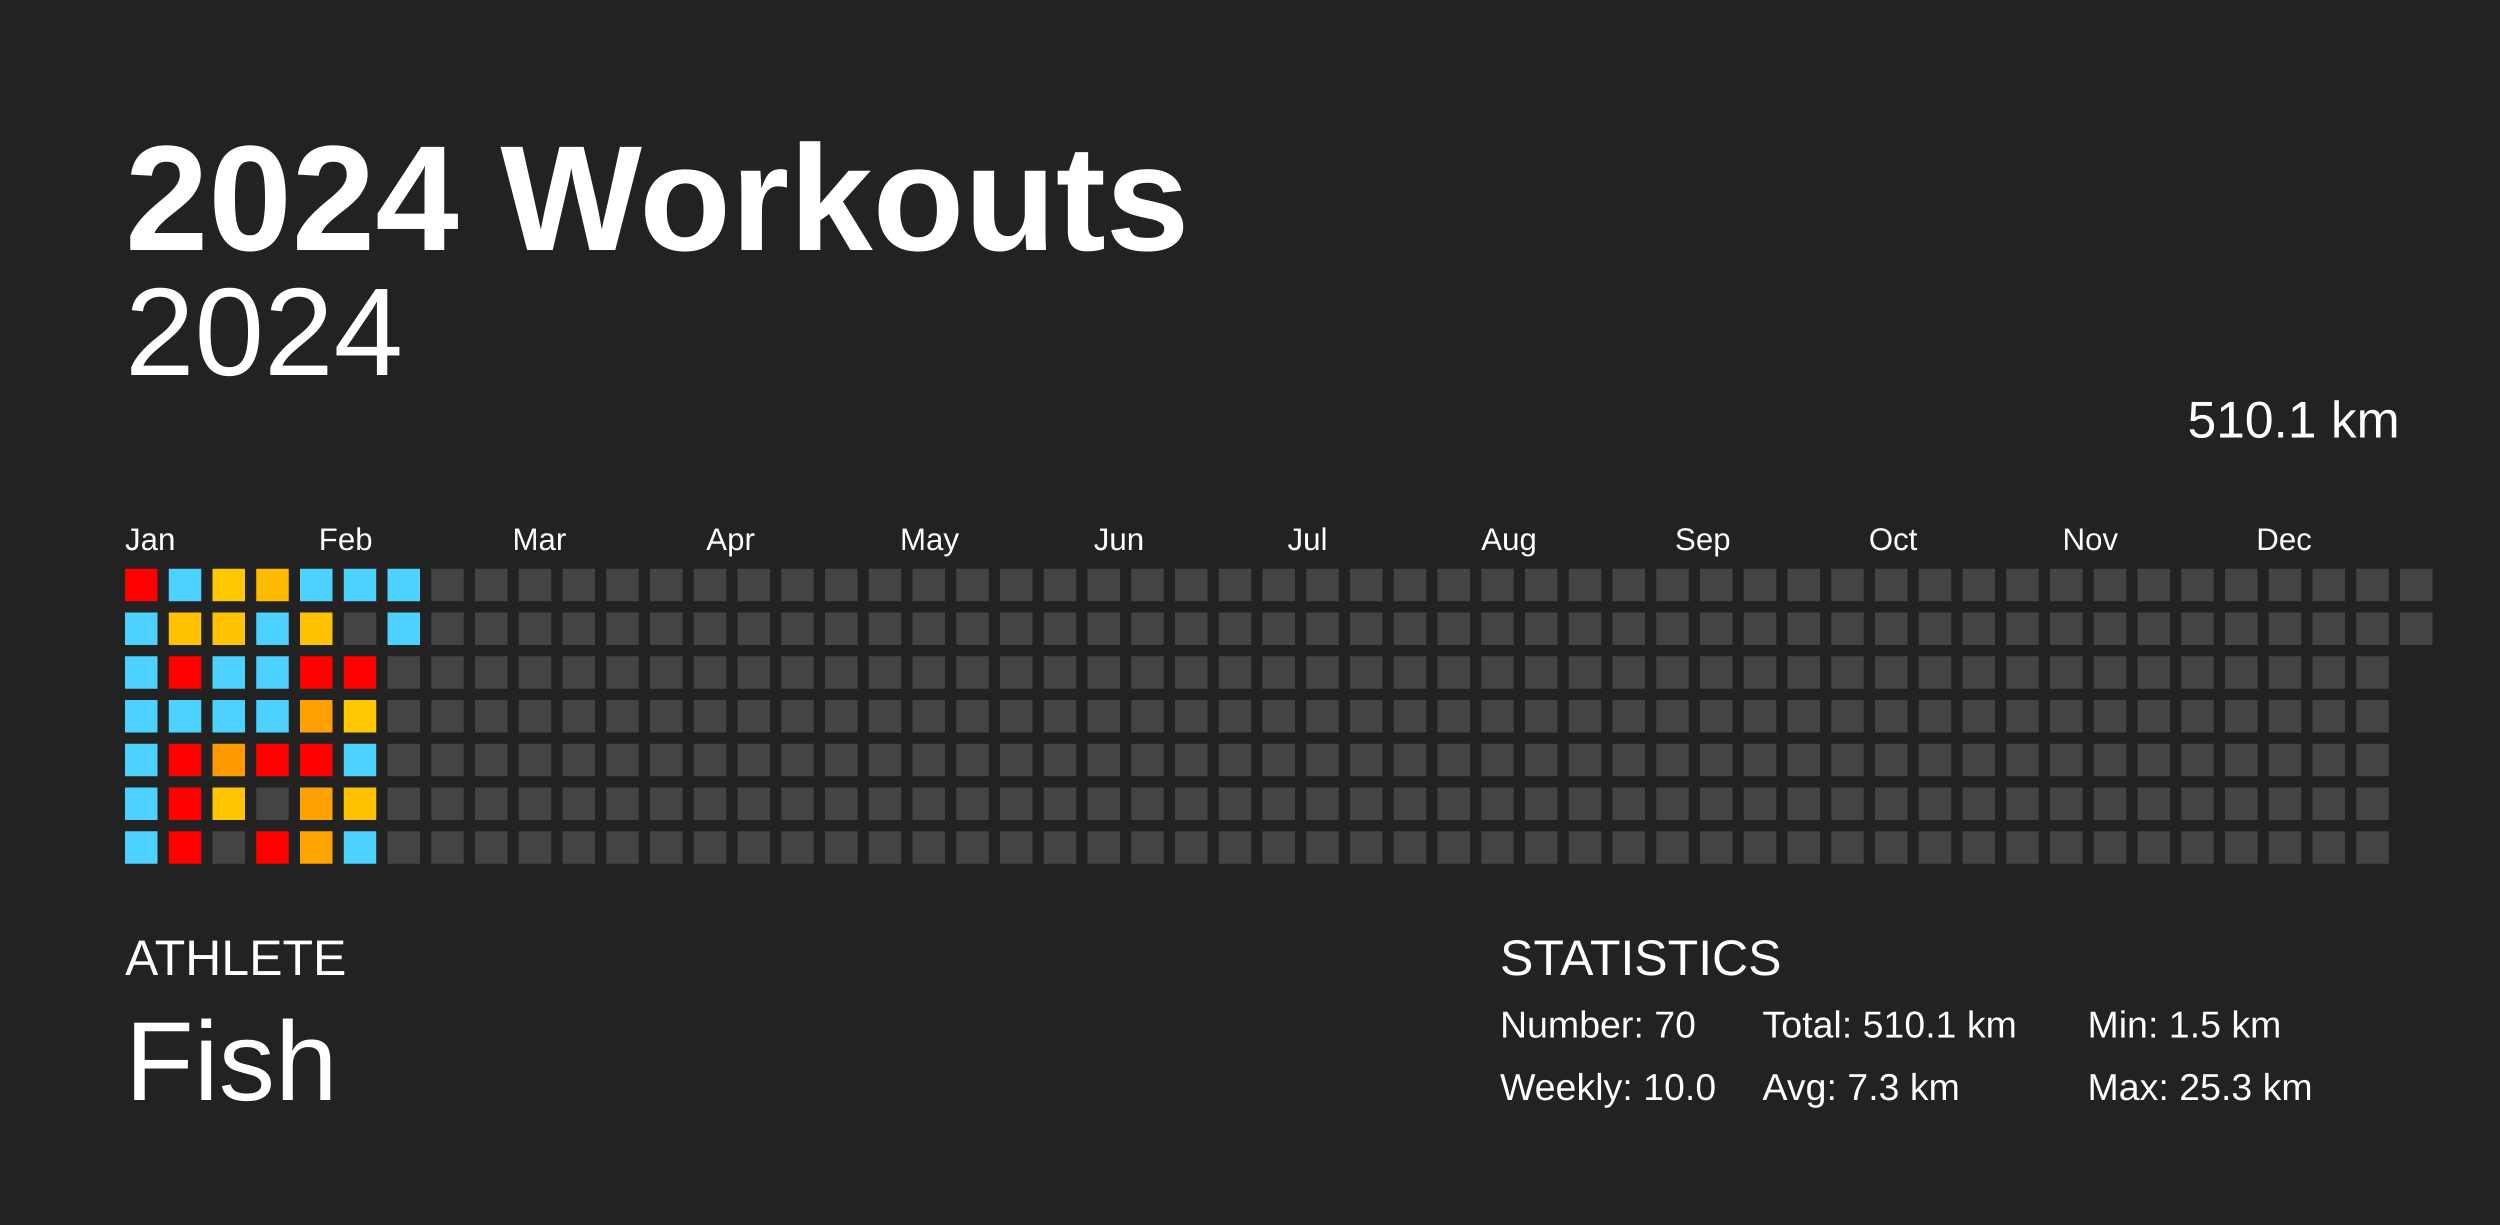
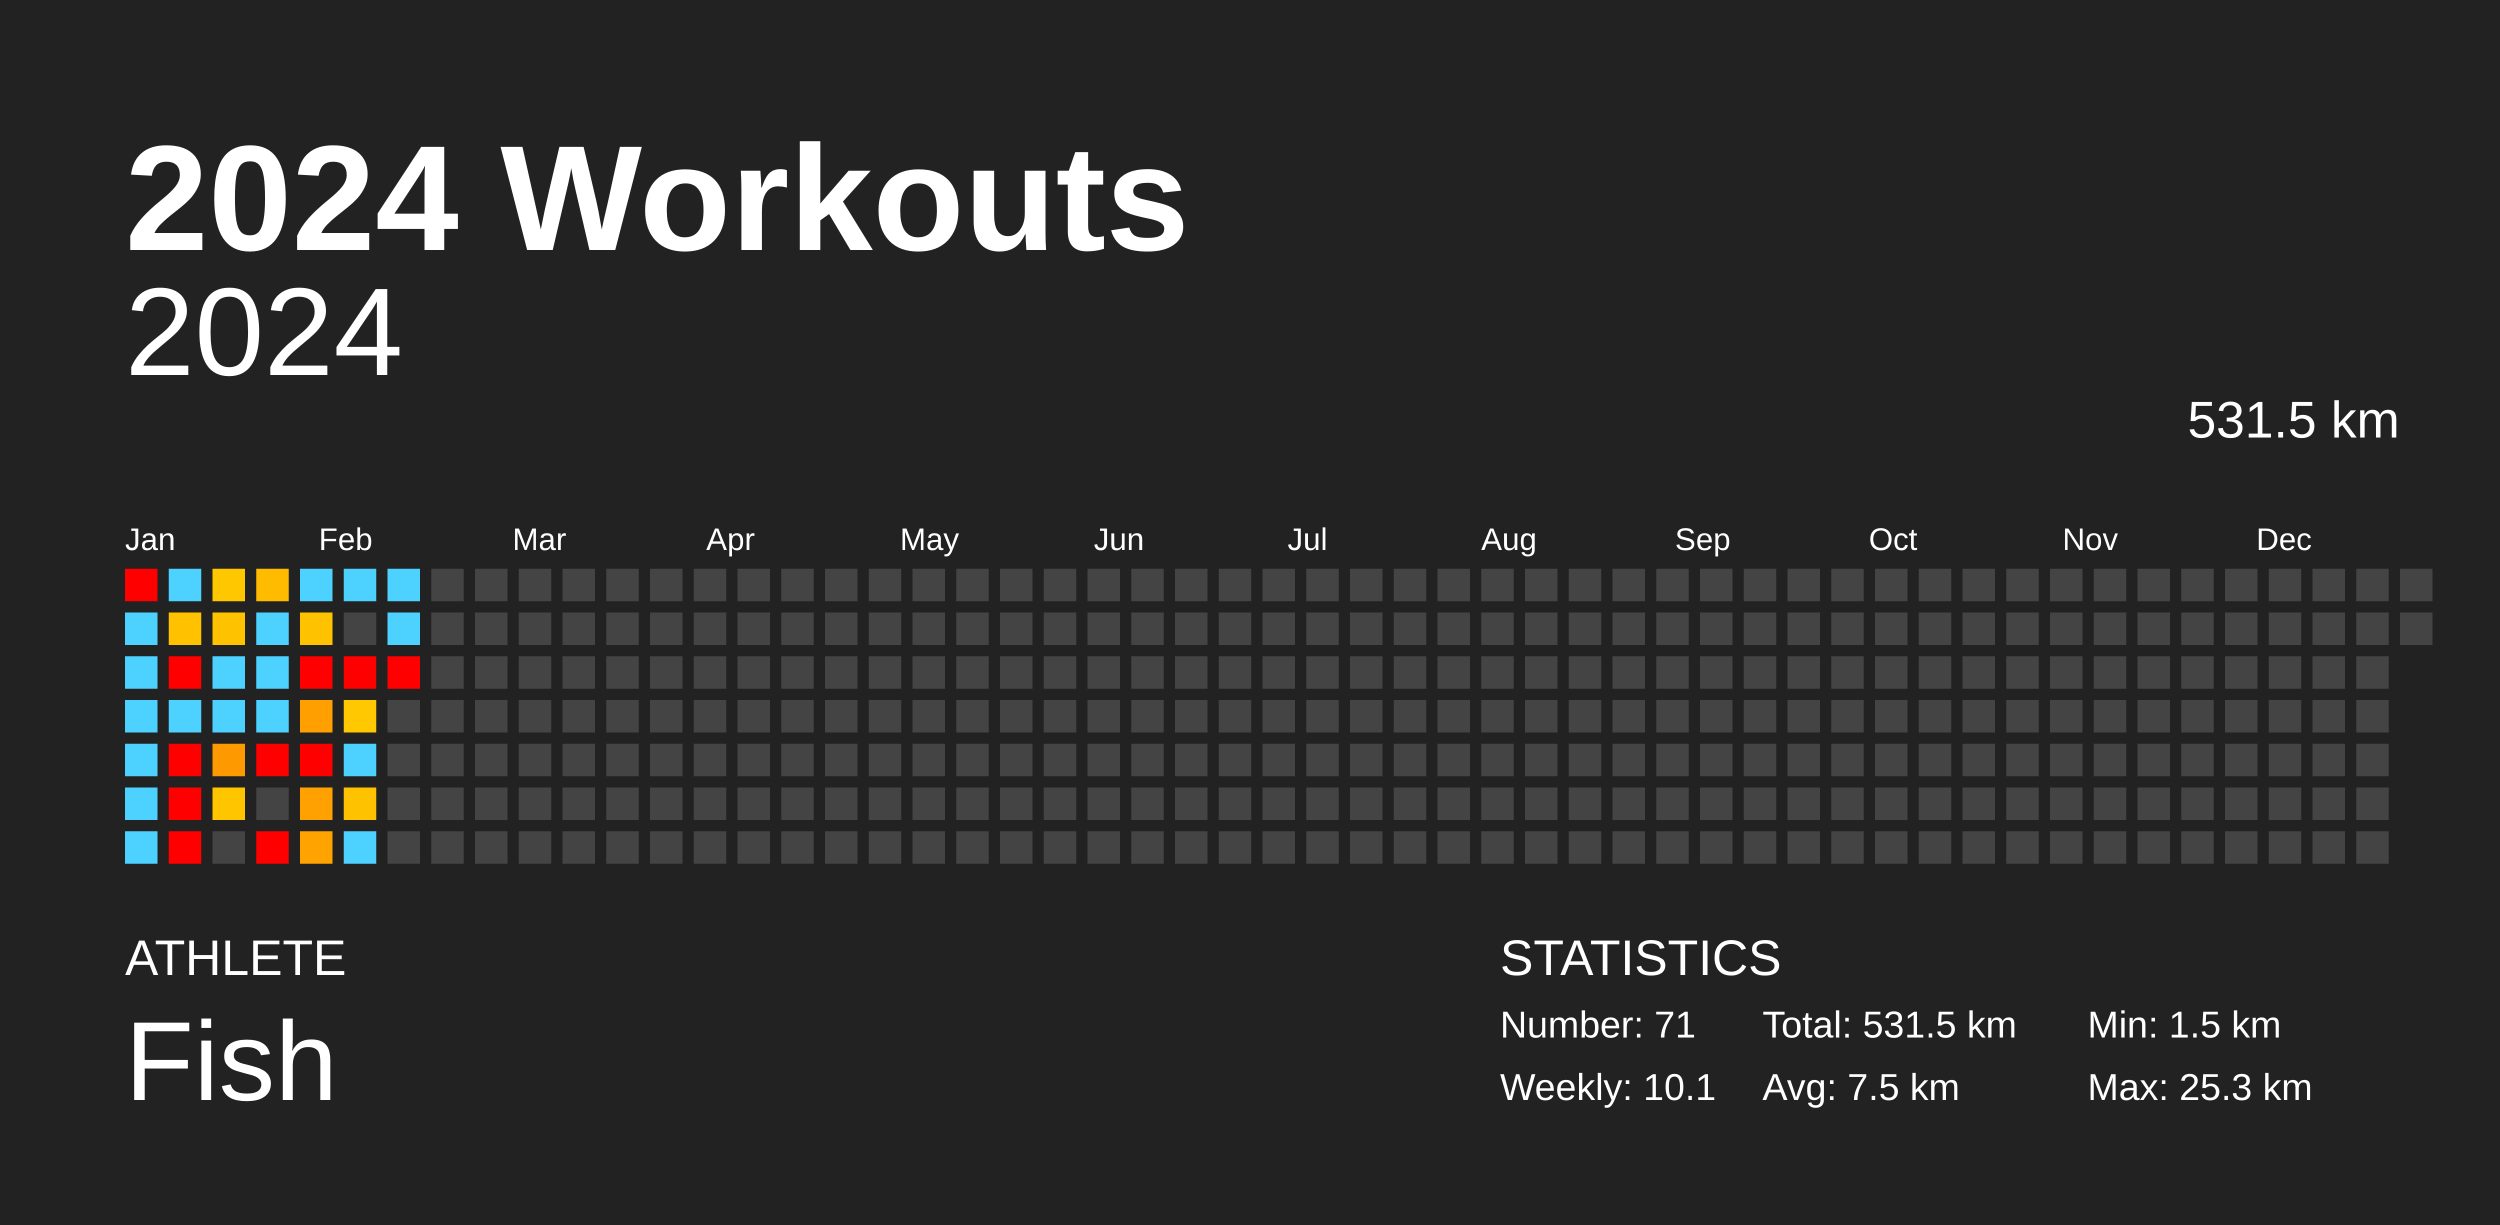
<svg xmlns="http://www.w3.org/2000/svg" baseProfile="full" height="98mm" version="1.1" viewBox="0,0,200,98" width="200mm">
  <defs />
  <rect fill="#222222" height="98" width="200" x="0" y="0" />
  <text fill="#FFFFFF" style="font-size:12px; font-family:Arial; font-weight:bold;" x="10" y="20">2024 Workouts</text>
  <text fill="#FFFFFF" style="font-size:4px; font-family:Arial" x="10" y="78">ATHLETE</text>
  <text fill="#FFFFFF" style="font-size:9px; font-family:Arial" x="10" y="88">Fish</text>
  <text fill="#FFFFFF" style="font-size:4px; font-family:Arial" x="120" y="78">STATISTICS</text>
-   <text fill="#FFFFFF" style="font-size:3px; font-family:Arial" x="120" y="83">Number: 70</text>
-   <text fill="#FFFFFF" style="font-size:3px; font-family:Arial" x="120" y="88">Weekly: 10.0</text>
-   <text fill="#FFFFFF" style="font-size:3px; font-family:Arial" x="141" y="83">Total: 510.1 km</text>
-   <text fill="#FFFFFF" style="font-size:3px; font-family:Arial" x="141" y="88">Avg: 7.3 km</text>
+   <text fill="#FFFFFF" style="font-size:3px; font-family:Arial" x="120" y="83">Number: 71</text>
+   <text fill="#FFFFFF" style="font-size:3px; font-family:Arial" x="120" y="88">Weekly: 10.1</text>
+   <text fill="#FFFFFF" style="font-size:3px; font-family:Arial" x="141" y="83">Total: 531.5 km</text>
+   <text fill="#FFFFFF" style="font-size:3px; font-family:Arial" x="141" y="88">Avg: 7.5 km</text>
  <text fill="#FFFFFF" style="font-size:3px; font-family:Arial" x="167" y="83">Min: 1.5 km</text>
  <text fill="#FFFFFF" style="font-size:3px; font-family:Arial" x="167" y="88">Max: 25.3 km</text>
  <text alignment-baseline="hanging" fill="#FFFFFF" style="font-size:10.0px; font-family:Arial;" x="10" y="30">2024</text>
-   <text alignment-baseline="hanging" fill="#FFFFFF" style="font-size:4.125px; font-family:Arial;" x="175" y="35">510.1 km</text>
+   <text alignment-baseline="hanging" fill="#FFFFFF" style="font-size:4.125px; font-family:Arial;" x="175" y="35">531.5 km</text>
  <text fill="#FFFFFF" style="font-size:2.5px; font-family:Arial" x="10.0" y="44">Jan</text>
  <text fill="#FFFFFF" style="font-size:2.5px; font-family:Arial" x="25.5" y="44">Feb</text>
  <text fill="#FFFFFF" style="font-size:2.5px; font-family:Arial" x="41.0" y="44">Mar</text>
  <text fill="#FFFFFF" style="font-size:2.5px; font-family:Arial" x="56.5" y="44">Apr</text>
  <text fill="#FFFFFF" style="font-size:2.5px; font-family:Arial" x="72.0" y="44">May</text>
  <text fill="#FFFFFF" style="font-size:2.5px; font-family:Arial" x="87.5" y="44">Jun</text>
  <text fill="#FFFFFF" style="font-size:2.5px; font-family:Arial" x="103.0" y="44">Jul</text>
  <text fill="#FFFFFF" style="font-size:2.5px; font-family:Arial" x="118.5" y="44">Aug</text>
  <text fill="#FFFFFF" style="font-size:2.5px; font-family:Arial" x="134.0" y="44">Sep</text>
  <text fill="#FFFFFF" style="font-size:2.5px; font-family:Arial" x="149.5" y="44">Oct</text>
  <text fill="#FFFFFF" style="font-size:2.5px; font-family:Arial" x="165.0" y="44">Nov</text>
  <text fill="#FFFFFF" style="font-size:2.5px; font-family:Arial" x="180.5" y="44">Dec</text>
  <rect fill="red" height="2.6" width="2.6" x="10.0" y="45.5" />
  <rect fill="#4dd2ff" height="2.6" width="2.6" x="10.0" y="49.0" />
  <rect fill="#4dd2ff" height="2.6" width="2.6" x="10.0" y="52.5" />
  <rect fill="#4dd2ff" height="2.6" width="2.6" x="10.0" y="56.0" />
  <rect fill="#4dd2ff" height="2.6" width="2.6" x="10.0" y="59.5" />
  <rect fill="#4dd2ff" height="2.6" width="2.6" x="10.0" y="63.0" />
  <rect fill="#4dd2ff" height="2.6" width="2.6" x="10.0" y="66.5" />
  <rect fill="#4dd2ff" height="2.6" width="2.6" x="13.5" y="45.5" />
  <rect fill="#ffc100" height="2.6" width="2.6" x="13.5" y="49.0" />
  <rect fill="red" height="2.6" width="2.6" x="13.5" y="52.5" />
  <rect fill="#4dd2ff" height="2.6" width="2.6" x="13.5" y="56.0" />
  <rect fill="red" height="2.6" width="2.6" x="13.5" y="59.5" />
  <rect fill="red" height="2.6" width="2.6" x="13.5" y="63.0" />
  <rect fill="red" height="2.6" width="2.6" x="13.5" y="66.5" />
  <rect fill="#ffc700" height="2.6" width="2.6" x="17.0" y="45.5" />
  <rect fill="#ffc200" height="2.6" width="2.6" x="17.0" y="49.0" />
  <rect fill="#4dd2ff" height="2.6" width="2.6" x="17.0" y="52.5" />
  <rect fill="#4dd2ff" height="2.6" width="2.6" x="17.0" y="56.0" />
  <rect fill="#ff9900" height="2.6" width="2.6" x="17.0" y="59.5" />
  <rect fill="#ffc600" height="2.6" width="2.6" x="17.0" y="63.0" />
  <rect fill="#444444" height="2.6" width="2.6" x="17.0" y="66.5" />
  <rect fill="#ffbb00" height="2.6" width="2.6" x="20.5" y="45.5" />
  <rect fill="#4dd2ff" height="2.6" width="2.6" x="20.5" y="49.0" />
  <rect fill="#4dd2ff" height="2.6" width="2.6" x="20.5" y="52.5" />
  <rect fill="#4dd2ff" height="2.6" width="2.6" x="20.5" y="56.0" />
  <rect fill="red" height="2.6" width="2.6" x="20.5" y="59.5" />
  <rect fill="#444444" height="2.6" width="2.6" x="20.5" y="63.0" />
  <rect fill="red" height="2.6" width="2.6" x="20.5" y="66.5" />
  <rect fill="#4dd2ff" height="2.6" width="2.6" x="24.0" y="45.5" />
  <rect fill="#ffc200" height="2.6" width="2.6" x="24.0" y="49.0" />
  <rect fill="red" height="2.6" width="2.6" x="24.0" y="52.5" />
  <rect fill="#ffa000" height="2.6" width="2.6" x="24.0" y="56.0" />
  <rect fill="red" height="2.6" width="2.6" x="24.0" y="59.5" />
  <rect fill="#ffa100" height="2.6" width="2.6" x="24.0" y="63.0" />
  <rect fill="#ffa300" height="2.6" width="2.6" x="24.0" y="66.5" />
  <rect fill="#4dd2ff" height="2.6" width="2.6" x="27.5" y="45.5" />
  <rect fill="#444444" height="2.6" width="2.6" x="27.5" y="49.0" />
  <rect fill="red" height="2.6" width="2.6" x="27.5" y="52.5" />
  <rect fill="#ffc800" height="2.6" width="2.6" x="27.5" y="56.0" />
  <rect fill="#4dd2ff" height="2.6" width="2.6" x="27.5" y="59.5" />
  <rect fill="#ffc200" height="2.6" width="2.6" x="27.5" y="63.0" />
  <rect fill="#4dd2ff" height="2.6" width="2.6" x="27.5" y="66.5" />
  <rect fill="#4dd2ff" height="2.6" width="2.6" x="31.0" y="45.5" />
  <rect fill="#4dd2ff" height="2.6" width="2.6" x="31.0" y="49.0" />
-   <rect fill="#444444" height="2.6" width="2.6" x="31.0" y="52.5" />
+   <rect fill="red" height="2.6" width="2.6" x="31.0" y="52.5" />
  <rect fill="#444444" height="2.6" width="2.6" x="31.0" y="56.0" />
  <rect fill="#444444" height="2.6" width="2.6" x="31.0" y="59.5" />
  <rect fill="#444444" height="2.6" width="2.6" x="31.0" y="63.0" />
  <rect fill="#444444" height="2.6" width="2.6" x="31.0" y="66.5" />
  <rect fill="#444444" height="2.6" width="2.6" x="34.5" y="45.5" />
  <rect fill="#444444" height="2.6" width="2.6" x="34.5" y="49.0" />
  <rect fill="#444444" height="2.6" width="2.6" x="34.5" y="52.5" />
  <rect fill="#444444" height="2.6" width="2.6" x="34.5" y="56.0" />
  <rect fill="#444444" height="2.6" width="2.6" x="34.5" y="59.5" />
  <rect fill="#444444" height="2.6" width="2.6" x="34.5" y="63.0" />
  <rect fill="#444444" height="2.6" width="2.6" x="34.5" y="66.5" />
  <rect fill="#444444" height="2.6" width="2.6" x="38.0" y="45.5" />
  <rect fill="#444444" height="2.6" width="2.6" x="38.0" y="49.0" />
  <rect fill="#444444" height="2.6" width="2.6" x="38.0" y="52.5" />
  <rect fill="#444444" height="2.6" width="2.6" x="38.0" y="56.0" />
  <rect fill="#444444" height="2.6" width="2.6" x="38.0" y="59.5" />
  <rect fill="#444444" height="2.6" width="2.6" x="38.0" y="63.0" />
  <rect fill="#444444" height="2.6" width="2.6" x="38.0" y="66.5" />
  <rect fill="#444444" height="2.6" width="2.6" x="41.5" y="45.5" />
  <rect fill="#444444" height="2.6" width="2.6" x="41.5" y="49.0" />
  <rect fill="#444444" height="2.6" width="2.6" x="41.5" y="52.5" />
  <rect fill="#444444" height="2.6" width="2.6" x="41.5" y="56.0" />
  <rect fill="#444444" height="2.6" width="2.6" x="41.5" y="59.5" />
  <rect fill="#444444" height="2.6" width="2.6" x="41.5" y="63.0" />
  <rect fill="#444444" height="2.6" width="2.6" x="41.5" y="66.5" />
  <rect fill="#444444" height="2.6" width="2.6" x="45.0" y="45.5" />
  <rect fill="#444444" height="2.6" width="2.6" x="45.0" y="49.0" />
  <rect fill="#444444" height="2.6" width="2.6" x="45.0" y="52.5" />
  <rect fill="#444444" height="2.6" width="2.6" x="45.0" y="56.0" />
  <rect fill="#444444" height="2.6" width="2.6" x="45.0" y="59.5" />
  <rect fill="#444444" height="2.6" width="2.6" x="45.0" y="63.0" />
  <rect fill="#444444" height="2.6" width="2.6" x="45.0" y="66.5" />
  <rect fill="#444444" height="2.6" width="2.6" x="48.5" y="45.5" />
  <rect fill="#444444" height="2.6" width="2.6" x="48.5" y="49.0" />
  <rect fill="#444444" height="2.6" width="2.6" x="48.5" y="52.5" />
  <rect fill="#444444" height="2.6" width="2.6" x="48.5" y="56.0" />
  <rect fill="#444444" height="2.6" width="2.6" x="48.5" y="59.5" />
  <rect fill="#444444" height="2.6" width="2.6" x="48.5" y="63.0" />
  <rect fill="#444444" height="2.6" width="2.6" x="48.5" y="66.5" />
  <rect fill="#444444" height="2.6" width="2.6" x="52.0" y="45.5" />
  <rect fill="#444444" height="2.6" width="2.6" x="52.0" y="49.0" />
  <rect fill="#444444" height="2.6" width="2.6" x="52.0" y="52.5" />
  <rect fill="#444444" height="2.6" width="2.6" x="52.0" y="56.0" />
  <rect fill="#444444" height="2.6" width="2.6" x="52.0" y="59.5" />
  <rect fill="#444444" height="2.6" width="2.6" x="52.0" y="63.0" />
  <rect fill="#444444" height="2.6" width="2.6" x="52.0" y="66.5" />
  <rect fill="#444444" height="2.6" width="2.6" x="55.5" y="45.5" />
  <rect fill="#444444" height="2.6" width="2.6" x="55.5" y="49.0" />
  <rect fill="#444444" height="2.6" width="2.6" x="55.5" y="52.5" />
  <rect fill="#444444" height="2.6" width="2.6" x="55.5" y="56.0" />
  <rect fill="#444444" height="2.6" width="2.6" x="55.5" y="59.5" />
  <rect fill="#444444" height="2.6" width="2.6" x="55.5" y="63.0" />
  <rect fill="#444444" height="2.6" width="2.6" x="55.5" y="66.5" />
  <rect fill="#444444" height="2.6" width="2.6" x="59.0" y="45.5" />
  <rect fill="#444444" height="2.6" width="2.6" x="59.0" y="49.0" />
  <rect fill="#444444" height="2.6" width="2.6" x="59.0" y="52.5" />
  <rect fill="#444444" height="2.6" width="2.6" x="59.0" y="56.0" />
  <rect fill="#444444" height="2.6" width="2.6" x="59.0" y="59.5" />
  <rect fill="#444444" height="2.6" width="2.6" x="59.0" y="63.0" />
  <rect fill="#444444" height="2.6" width="2.6" x="59.0" y="66.5" />
  <rect fill="#444444" height="2.6" width="2.6" x="62.5" y="45.5" />
  <rect fill="#444444" height="2.6" width="2.6" x="62.5" y="49.0" />
  <rect fill="#444444" height="2.6" width="2.6" x="62.5" y="52.5" />
  <rect fill="#444444" height="2.6" width="2.6" x="62.5" y="56.0" />
  <rect fill="#444444" height="2.6" width="2.6" x="62.5" y="59.5" />
  <rect fill="#444444" height="2.6" width="2.6" x="62.5" y="63.0" />
  <rect fill="#444444" height="2.6" width="2.6" x="62.5" y="66.5" />
  <rect fill="#444444" height="2.6" width="2.6" x="66.0" y="45.5" />
  <rect fill="#444444" height="2.6" width="2.6" x="66.0" y="49.0" />
  <rect fill="#444444" height="2.6" width="2.6" x="66.0" y="52.5" />
  <rect fill="#444444" height="2.6" width="2.6" x="66.0" y="56.0" />
  <rect fill="#444444" height="2.6" width="2.6" x="66.0" y="59.5" />
  <rect fill="#444444" height="2.6" width="2.6" x="66.0" y="63.0" />
  <rect fill="#444444" height="2.6" width="2.6" x="66.0" y="66.5" />
  <rect fill="#444444" height="2.6" width="2.6" x="69.5" y="45.5" />
  <rect fill="#444444" height="2.6" width="2.6" x="69.5" y="49.0" />
  <rect fill="#444444" height="2.6" width="2.6" x="69.5" y="52.5" />
  <rect fill="#444444" height="2.6" width="2.6" x="69.5" y="56.0" />
  <rect fill="#444444" height="2.6" width="2.6" x="69.5" y="59.5" />
  <rect fill="#444444" height="2.6" width="2.6" x="69.5" y="63.0" />
  <rect fill="#444444" height="2.6" width="2.6" x="69.5" y="66.5" />
  <rect fill="#444444" height="2.6" width="2.6" x="73.0" y="45.5" />
  <rect fill="#444444" height="2.6" width="2.6" x="73.0" y="49.0" />
  <rect fill="#444444" height="2.6" width="2.6" x="73.0" y="52.5" />
  <rect fill="#444444" height="2.6" width="2.6" x="73.0" y="56.0" />
  <rect fill="#444444" height="2.6" width="2.6" x="73.0" y="59.5" />
  <rect fill="#444444" height="2.6" width="2.6" x="73.0" y="63.0" />
  <rect fill="#444444" height="2.6" width="2.6" x="73.0" y="66.5" />
  <rect fill="#444444" height="2.6" width="2.6" x="76.5" y="45.5" />
  <rect fill="#444444" height="2.6" width="2.6" x="76.5" y="49.0" />
  <rect fill="#444444" height="2.6" width="2.6" x="76.5" y="52.5" />
  <rect fill="#444444" height="2.6" width="2.6" x="76.5" y="56.0" />
  <rect fill="#444444" height="2.6" width="2.6" x="76.5" y="59.5" />
  <rect fill="#444444" height="2.6" width="2.6" x="76.5" y="63.0" />
  <rect fill="#444444" height="2.6" width="2.6" x="76.5" y="66.5" />
  <rect fill="#444444" height="2.6" width="2.6" x="80.0" y="45.5" />
  <rect fill="#444444" height="2.6" width="2.6" x="80.0" y="49.0" />
  <rect fill="#444444" height="2.6" width="2.6" x="80.0" y="52.5" />
  <rect fill="#444444" height="2.6" width="2.6" x="80.0" y="56.0" />
  <rect fill="#444444" height="2.6" width="2.6" x="80.0" y="59.5" />
  <rect fill="#444444" height="2.6" width="2.6" x="80.0" y="63.0" />
  <rect fill="#444444" height="2.6" width="2.6" x="80.0" y="66.5" />
  <rect fill="#444444" height="2.6" width="2.6" x="83.5" y="45.5" />
  <rect fill="#444444" height="2.6" width="2.6" x="83.5" y="49.0" />
  <rect fill="#444444" height="2.6" width="2.6" x="83.5" y="52.5" />
  <rect fill="#444444" height="2.6" width="2.6" x="83.5" y="56.0" />
  <rect fill="#444444" height="2.6" width="2.6" x="83.5" y="59.5" />
  <rect fill="#444444" height="2.6" width="2.6" x="83.5" y="63.0" />
  <rect fill="#444444" height="2.6" width="2.6" x="83.5" y="66.5" />
  <rect fill="#444444" height="2.6" width="2.6" x="87.0" y="45.5" />
  <rect fill="#444444" height="2.6" width="2.6" x="87.0" y="49.0" />
  <rect fill="#444444" height="2.6" width="2.6" x="87.0" y="52.5" />
  <rect fill="#444444" height="2.6" width="2.6" x="87.0" y="56.0" />
  <rect fill="#444444" height="2.6" width="2.6" x="87.0" y="59.5" />
  <rect fill="#444444" height="2.6" width="2.6" x="87.0" y="63.0" />
  <rect fill="#444444" height="2.6" width="2.6" x="87.0" y="66.5" />
  <rect fill="#444444" height="2.6" width="2.6" x="90.5" y="45.5" />
  <rect fill="#444444" height="2.6" width="2.6" x="90.5" y="49.0" />
  <rect fill="#444444" height="2.6" width="2.6" x="90.5" y="52.5" />
  <rect fill="#444444" height="2.6" width="2.6" x="90.5" y="56.0" />
  <rect fill="#444444" height="2.6" width="2.6" x="90.5" y="59.5" />
  <rect fill="#444444" height="2.6" width="2.6" x="90.5" y="63.0" />
  <rect fill="#444444" height="2.6" width="2.6" x="90.5" y="66.5" />
  <rect fill="#444444" height="2.6" width="2.6" x="94.0" y="45.5" />
  <rect fill="#444444" height="2.6" width="2.6" x="94.0" y="49.0" />
  <rect fill="#444444" height="2.6" width="2.6" x="94.0" y="52.5" />
  <rect fill="#444444" height="2.6" width="2.6" x="94.0" y="56.0" />
  <rect fill="#444444" height="2.6" width="2.6" x="94.0" y="59.5" />
  <rect fill="#444444" height="2.6" width="2.6" x="94.0" y="63.0" />
  <rect fill="#444444" height="2.6" width="2.6" x="94.0" y="66.5" />
  <rect fill="#444444" height="2.6" width="2.6" x="97.5" y="45.5" />
  <rect fill="#444444" height="2.6" width="2.6" x="97.5" y="49.0" />
  <rect fill="#444444" height="2.6" width="2.6" x="97.5" y="52.5" />
  <rect fill="#444444" height="2.6" width="2.6" x="97.5" y="56.0" />
  <rect fill="#444444" height="2.6" width="2.6" x="97.5" y="59.5" />
  <rect fill="#444444" height="2.6" width="2.6" x="97.5" y="63.0" />
  <rect fill="#444444" height="2.6" width="2.6" x="97.5" y="66.5" />
  <rect fill="#444444" height="2.6" width="2.6" x="101.0" y="45.5" />
  <rect fill="#444444" height="2.6" width="2.6" x="101.0" y="49.0" />
  <rect fill="#444444" height="2.6" width="2.6" x="101.0" y="52.5" />
  <rect fill="#444444" height="2.6" width="2.6" x="101.0" y="56.0" />
  <rect fill="#444444" height="2.6" width="2.6" x="101.0" y="59.5" />
  <rect fill="#444444" height="2.6" width="2.6" x="101.0" y="63.0" />
  <rect fill="#444444" height="2.6" width="2.6" x="101.0" y="66.5" />
  <rect fill="#444444" height="2.6" width="2.6" x="104.5" y="45.5" />
  <rect fill="#444444" height="2.6" width="2.6" x="104.5" y="49.0" />
  <rect fill="#444444" height="2.6" width="2.6" x="104.5" y="52.5" />
  <rect fill="#444444" height="2.6" width="2.6" x="104.5" y="56.0" />
  <rect fill="#444444" height="2.6" width="2.6" x="104.5" y="59.5" />
  <rect fill="#444444" height="2.6" width="2.6" x="104.5" y="63.0" />
  <rect fill="#444444" height="2.6" width="2.6" x="104.5" y="66.5" />
  <rect fill="#444444" height="2.6" width="2.6" x="108.0" y="45.5" />
  <rect fill="#444444" height="2.6" width="2.6" x="108.0" y="49.0" />
  <rect fill="#444444" height="2.6" width="2.6" x="108.0" y="52.5" />
  <rect fill="#444444" height="2.6" width="2.6" x="108.0" y="56.0" />
  <rect fill="#444444" height="2.6" width="2.6" x="108.0" y="59.5" />
  <rect fill="#444444" height="2.6" width="2.6" x="108.0" y="63.0" />
  <rect fill="#444444" height="2.6" width="2.6" x="108.0" y="66.5" />
  <rect fill="#444444" height="2.6" width="2.6" x="111.5" y="45.5" />
  <rect fill="#444444" height="2.6" width="2.6" x="111.5" y="49.0" />
  <rect fill="#444444" height="2.6" width="2.6" x="111.5" y="52.5" />
  <rect fill="#444444" height="2.6" width="2.6" x="111.5" y="56.0" />
  <rect fill="#444444" height="2.6" width="2.6" x="111.5" y="59.5" />
  <rect fill="#444444" height="2.6" width="2.6" x="111.5" y="63.0" />
  <rect fill="#444444" height="2.6" width="2.6" x="111.5" y="66.5" />
  <rect fill="#444444" height="2.6" width="2.6" x="115.0" y="45.5" />
  <rect fill="#444444" height="2.6" width="2.6" x="115.0" y="49.0" />
  <rect fill="#444444" height="2.6" width="2.6" x="115.0" y="52.5" />
  <rect fill="#444444" height="2.6" width="2.6" x="115.0" y="56.0" />
  <rect fill="#444444" height="2.6" width="2.6" x="115.0" y="59.5" />
  <rect fill="#444444" height="2.6" width="2.6" x="115.0" y="63.0" />
  <rect fill="#444444" height="2.6" width="2.6" x="115.0" y="66.5" />
  <rect fill="#444444" height="2.6" width="2.6" x="118.5" y="45.5" />
  <rect fill="#444444" height="2.6" width="2.6" x="118.5" y="49.0" />
  <rect fill="#444444" height="2.6" width="2.6" x="118.5" y="52.5" />
  <rect fill="#444444" height="2.6" width="2.6" x="118.5" y="56.0" />
  <rect fill="#444444" height="2.6" width="2.6" x="118.5" y="59.5" />
  <rect fill="#444444" height="2.6" width="2.6" x="118.5" y="63.0" />
  <rect fill="#444444" height="2.6" width="2.6" x="118.5" y="66.5" />
  <rect fill="#444444" height="2.6" width="2.6" x="122.0" y="45.5" />
  <rect fill="#444444" height="2.6" width="2.6" x="122.0" y="49.0" />
  <rect fill="#444444" height="2.6" width="2.6" x="122.0" y="52.5" />
  <rect fill="#444444" height="2.6" width="2.6" x="122.0" y="56.0" />
  <rect fill="#444444" height="2.6" width="2.6" x="122.0" y="59.5" />
  <rect fill="#444444" height="2.6" width="2.6" x="122.0" y="63.0" />
  <rect fill="#444444" height="2.6" width="2.6" x="122.0" y="66.5" />
  <rect fill="#444444" height="2.6" width="2.6" x="125.5" y="45.5" />
  <rect fill="#444444" height="2.6" width="2.6" x="125.5" y="49.0" />
  <rect fill="#444444" height="2.6" width="2.6" x="125.5" y="52.5" />
  <rect fill="#444444" height="2.6" width="2.6" x="125.5" y="56.0" />
  <rect fill="#444444" height="2.6" width="2.6" x="125.5" y="59.5" />
  <rect fill="#444444" height="2.6" width="2.6" x="125.5" y="63.0" />
  <rect fill="#444444" height="2.6" width="2.6" x="125.5" y="66.5" />
  <rect fill="#444444" height="2.6" width="2.6" x="129.0" y="45.5" />
  <rect fill="#444444" height="2.6" width="2.6" x="129.0" y="49.0" />
  <rect fill="#444444" height="2.6" width="2.6" x="129.0" y="52.5" />
  <rect fill="#444444" height="2.6" width="2.6" x="129.0" y="56.0" />
  <rect fill="#444444" height="2.6" width="2.6" x="129.0" y="59.5" />
  <rect fill="#444444" height="2.6" width="2.6" x="129.0" y="63.0" />
  <rect fill="#444444" height="2.6" width="2.6" x="129.0" y="66.5" />
  <rect fill="#444444" height="2.6" width="2.6" x="132.5" y="45.5" />
  <rect fill="#444444" height="2.6" width="2.6" x="132.5" y="49.0" />
  <rect fill="#444444" height="2.6" width="2.6" x="132.5" y="52.5" />
  <rect fill="#444444" height="2.6" width="2.6" x="132.5" y="56.0" />
  <rect fill="#444444" height="2.6" width="2.6" x="132.5" y="59.5" />
  <rect fill="#444444" height="2.6" width="2.6" x="132.5" y="63.0" />
  <rect fill="#444444" height="2.6" width="2.6" x="132.5" y="66.5" />
  <rect fill="#444444" height="2.6" width="2.6" x="136.0" y="45.5" />
  <rect fill="#444444" height="2.6" width="2.6" x="136.0" y="49.0" />
  <rect fill="#444444" height="2.6" width="2.6" x="136.0" y="52.5" />
  <rect fill="#444444" height="2.6" width="2.6" x="136.0" y="56.0" />
  <rect fill="#444444" height="2.6" width="2.6" x="136.0" y="59.5" />
  <rect fill="#444444" height="2.6" width="2.6" x="136.0" y="63.0" />
  <rect fill="#444444" height="2.6" width="2.6" x="136.0" y="66.5" />
  <rect fill="#444444" height="2.6" width="2.6" x="139.5" y="45.5" />
  <rect fill="#444444" height="2.6" width="2.6" x="139.5" y="49.0" />
  <rect fill="#444444" height="2.6" width="2.6" x="139.5" y="52.5" />
  <rect fill="#444444" height="2.6" width="2.6" x="139.5" y="56.0" />
  <rect fill="#444444" height="2.6" width="2.6" x="139.5" y="59.5" />
  <rect fill="#444444" height="2.6" width="2.6" x="139.5" y="63.0" />
  <rect fill="#444444" height="2.6" width="2.6" x="139.5" y="66.5" />
  <rect fill="#444444" height="2.6" width="2.6" x="143.0" y="45.5" />
  <rect fill="#444444" height="2.6" width="2.6" x="143.0" y="49.0" />
  <rect fill="#444444" height="2.6" width="2.6" x="143.0" y="52.5" />
  <rect fill="#444444" height="2.6" width="2.6" x="143.0" y="56.0" />
  <rect fill="#444444" height="2.6" width="2.6" x="143.0" y="59.5" />
  <rect fill="#444444" height="2.6" width="2.6" x="143.0" y="63.0" />
  <rect fill="#444444" height="2.6" width="2.6" x="143.0" y="66.5" />
  <rect fill="#444444" height="2.6" width="2.6" x="146.5" y="45.5" />
  <rect fill="#444444" height="2.6" width="2.6" x="146.5" y="49.0" />
  <rect fill="#444444" height="2.6" width="2.6" x="146.5" y="52.5" />
  <rect fill="#444444" height="2.6" width="2.6" x="146.5" y="56.0" />
  <rect fill="#444444" height="2.6" width="2.6" x="146.5" y="59.5" />
  <rect fill="#444444" height="2.6" width="2.6" x="146.5" y="63.0" />
  <rect fill="#444444" height="2.6" width="2.6" x="146.5" y="66.5" />
  <rect fill="#444444" height="2.6" width="2.6" x="150.0" y="45.5" />
  <rect fill="#444444" height="2.6" width="2.6" x="150.0" y="49.0" />
  <rect fill="#444444" height="2.6" width="2.6" x="150.0" y="52.5" />
  <rect fill="#444444" height="2.6" width="2.6" x="150.0" y="56.0" />
  <rect fill="#444444" height="2.6" width="2.6" x="150.0" y="59.5" />
  <rect fill="#444444" height="2.6" width="2.6" x="150.0" y="63.0" />
  <rect fill="#444444" height="2.6" width="2.6" x="150.0" y="66.5" />
  <rect fill="#444444" height="2.6" width="2.6" x="153.5" y="45.5" />
  <rect fill="#444444" height="2.6" width="2.6" x="153.5" y="49.0" />
  <rect fill="#444444" height="2.6" width="2.6" x="153.5" y="52.5" />
  <rect fill="#444444" height="2.6" width="2.6" x="153.5" y="56.0" />
  <rect fill="#444444" height="2.6" width="2.6" x="153.5" y="59.5" />
  <rect fill="#444444" height="2.6" width="2.6" x="153.5" y="63.0" />
  <rect fill="#444444" height="2.6" width="2.6" x="153.5" y="66.5" />
  <rect fill="#444444" height="2.6" width="2.6" x="157.0" y="45.5" />
  <rect fill="#444444" height="2.6" width="2.6" x="157.0" y="49.0" />
  <rect fill="#444444" height="2.6" width="2.6" x="157.0" y="52.5" />
  <rect fill="#444444" height="2.6" width="2.6" x="157.0" y="56.0" />
  <rect fill="#444444" height="2.6" width="2.6" x="157.0" y="59.5" />
  <rect fill="#444444" height="2.6" width="2.6" x="157.0" y="63.0" />
  <rect fill="#444444" height="2.6" width="2.6" x="157.0" y="66.5" />
  <rect fill="#444444" height="2.6" width="2.6" x="160.5" y="45.5" />
  <rect fill="#444444" height="2.6" width="2.6" x="160.5" y="49.0" />
  <rect fill="#444444" height="2.6" width="2.6" x="160.5" y="52.5" />
  <rect fill="#444444" height="2.6" width="2.6" x="160.5" y="56.0" />
  <rect fill="#444444" height="2.6" width="2.6" x="160.5" y="59.5" />
  <rect fill="#444444" height="2.6" width="2.6" x="160.5" y="63.0" />
  <rect fill="#444444" height="2.6" width="2.6" x="160.5" y="66.5" />
  <rect fill="#444444" height="2.6" width="2.6" x="164.0" y="45.5" />
  <rect fill="#444444" height="2.6" width="2.6" x="164.0" y="49.0" />
  <rect fill="#444444" height="2.6" width="2.6" x="164.0" y="52.5" />
  <rect fill="#444444" height="2.6" width="2.6" x="164.0" y="56.0" />
  <rect fill="#444444" height="2.6" width="2.6" x="164.0" y="59.5" />
  <rect fill="#444444" height="2.6" width="2.6" x="164.0" y="63.0" />
  <rect fill="#444444" height="2.6" width="2.6" x="164.0" y="66.5" />
  <rect fill="#444444" height="2.6" width="2.6" x="167.5" y="45.5" />
  <rect fill="#444444" height="2.6" width="2.6" x="167.5" y="49.0" />
  <rect fill="#444444" height="2.6" width="2.6" x="167.5" y="52.5" />
  <rect fill="#444444" height="2.6" width="2.6" x="167.5" y="56.0" />
  <rect fill="#444444" height="2.6" width="2.6" x="167.5" y="59.5" />
  <rect fill="#444444" height="2.6" width="2.6" x="167.5" y="63.0" />
  <rect fill="#444444" height="2.6" width="2.6" x="167.5" y="66.5" />
  <rect fill="#444444" height="2.6" width="2.6" x="171.0" y="45.5" />
  <rect fill="#444444" height="2.6" width="2.6" x="171.0" y="49.0" />
  <rect fill="#444444" height="2.6" width="2.6" x="171.0" y="52.5" />
  <rect fill="#444444" height="2.6" width="2.6" x="171.0" y="56.0" />
  <rect fill="#444444" height="2.6" width="2.6" x="171.0" y="59.5" />
  <rect fill="#444444" height="2.6" width="2.6" x="171.0" y="63.0" />
  <rect fill="#444444" height="2.6" width="2.6" x="171.0" y="66.5" />
  <rect fill="#444444" height="2.6" width="2.6" x="174.5" y="45.5" />
  <rect fill="#444444" height="2.6" width="2.6" x="174.5" y="49.0" />
  <rect fill="#444444" height="2.6" width="2.6" x="174.5" y="52.5" />
  <rect fill="#444444" height="2.6" width="2.6" x="174.5" y="56.0" />
  <rect fill="#444444" height="2.6" width="2.6" x="174.5" y="59.5" />
  <rect fill="#444444" height="2.6" width="2.6" x="174.5" y="63.0" />
  <rect fill="#444444" height="2.6" width="2.6" x="174.5" y="66.5" />
  <rect fill="#444444" height="2.6" width="2.6" x="178.0" y="45.5" />
  <rect fill="#444444" height="2.6" width="2.6" x="178.0" y="49.0" />
  <rect fill="#444444" height="2.6" width="2.6" x="178.0" y="52.5" />
  <rect fill="#444444" height="2.6" width="2.6" x="178.0" y="56.0" />
  <rect fill="#444444" height="2.6" width="2.6" x="178.0" y="59.5" />
  <rect fill="#444444" height="2.6" width="2.6" x="178.0" y="63.0" />
  <rect fill="#444444" height="2.6" width="2.6" x="178.0" y="66.5" />
  <rect fill="#444444" height="2.6" width="2.6" x="181.5" y="45.5" />
  <rect fill="#444444" height="2.6" width="2.6" x="181.5" y="49.0" />
  <rect fill="#444444" height="2.6" width="2.6" x="181.5" y="52.5" />
  <rect fill="#444444" height="2.6" width="2.6" x="181.5" y="56.0" />
  <rect fill="#444444" height="2.6" width="2.6" x="181.5" y="59.5" />
  <rect fill="#444444" height="2.6" width="2.6" x="181.5" y="63.0" />
  <rect fill="#444444" height="2.6" width="2.6" x="181.5" y="66.5" />
  <rect fill="#444444" height="2.6" width="2.6" x="185.0" y="45.5" />
  <rect fill="#444444" height="2.6" width="2.6" x="185.0" y="49.0" />
  <rect fill="#444444" height="2.6" width="2.6" x="185.0" y="52.5" />
  <rect fill="#444444" height="2.6" width="2.6" x="185.0" y="56.0" />
  <rect fill="#444444" height="2.6" width="2.6" x="185.0" y="59.5" />
  <rect fill="#444444" height="2.6" width="2.6" x="185.0" y="63.0" />
  <rect fill="#444444" height="2.6" width="2.6" x="185.0" y="66.5" />
  <rect fill="#444444" height="2.6" width="2.6" x="188.5" y="45.5" />
  <rect fill="#444444" height="2.6" width="2.6" x="188.5" y="49.0" />
  <rect fill="#444444" height="2.6" width="2.6" x="188.5" y="52.5" />
  <rect fill="#444444" height="2.6" width="2.6" x="188.5" y="56.0" />
  <rect fill="#444444" height="2.6" width="2.6" x="188.5" y="59.5" />
  <rect fill="#444444" height="2.6" width="2.6" x="188.5" y="63.0" />
  <rect fill="#444444" height="2.6" width="2.6" x="188.5" y="66.5" />
  <rect fill="#444444" height="2.6" width="2.6" x="192.0" y="45.5" />
  <rect fill="#444444" height="2.6" width="2.6" x="192.0" y="49.0" />
</svg>
